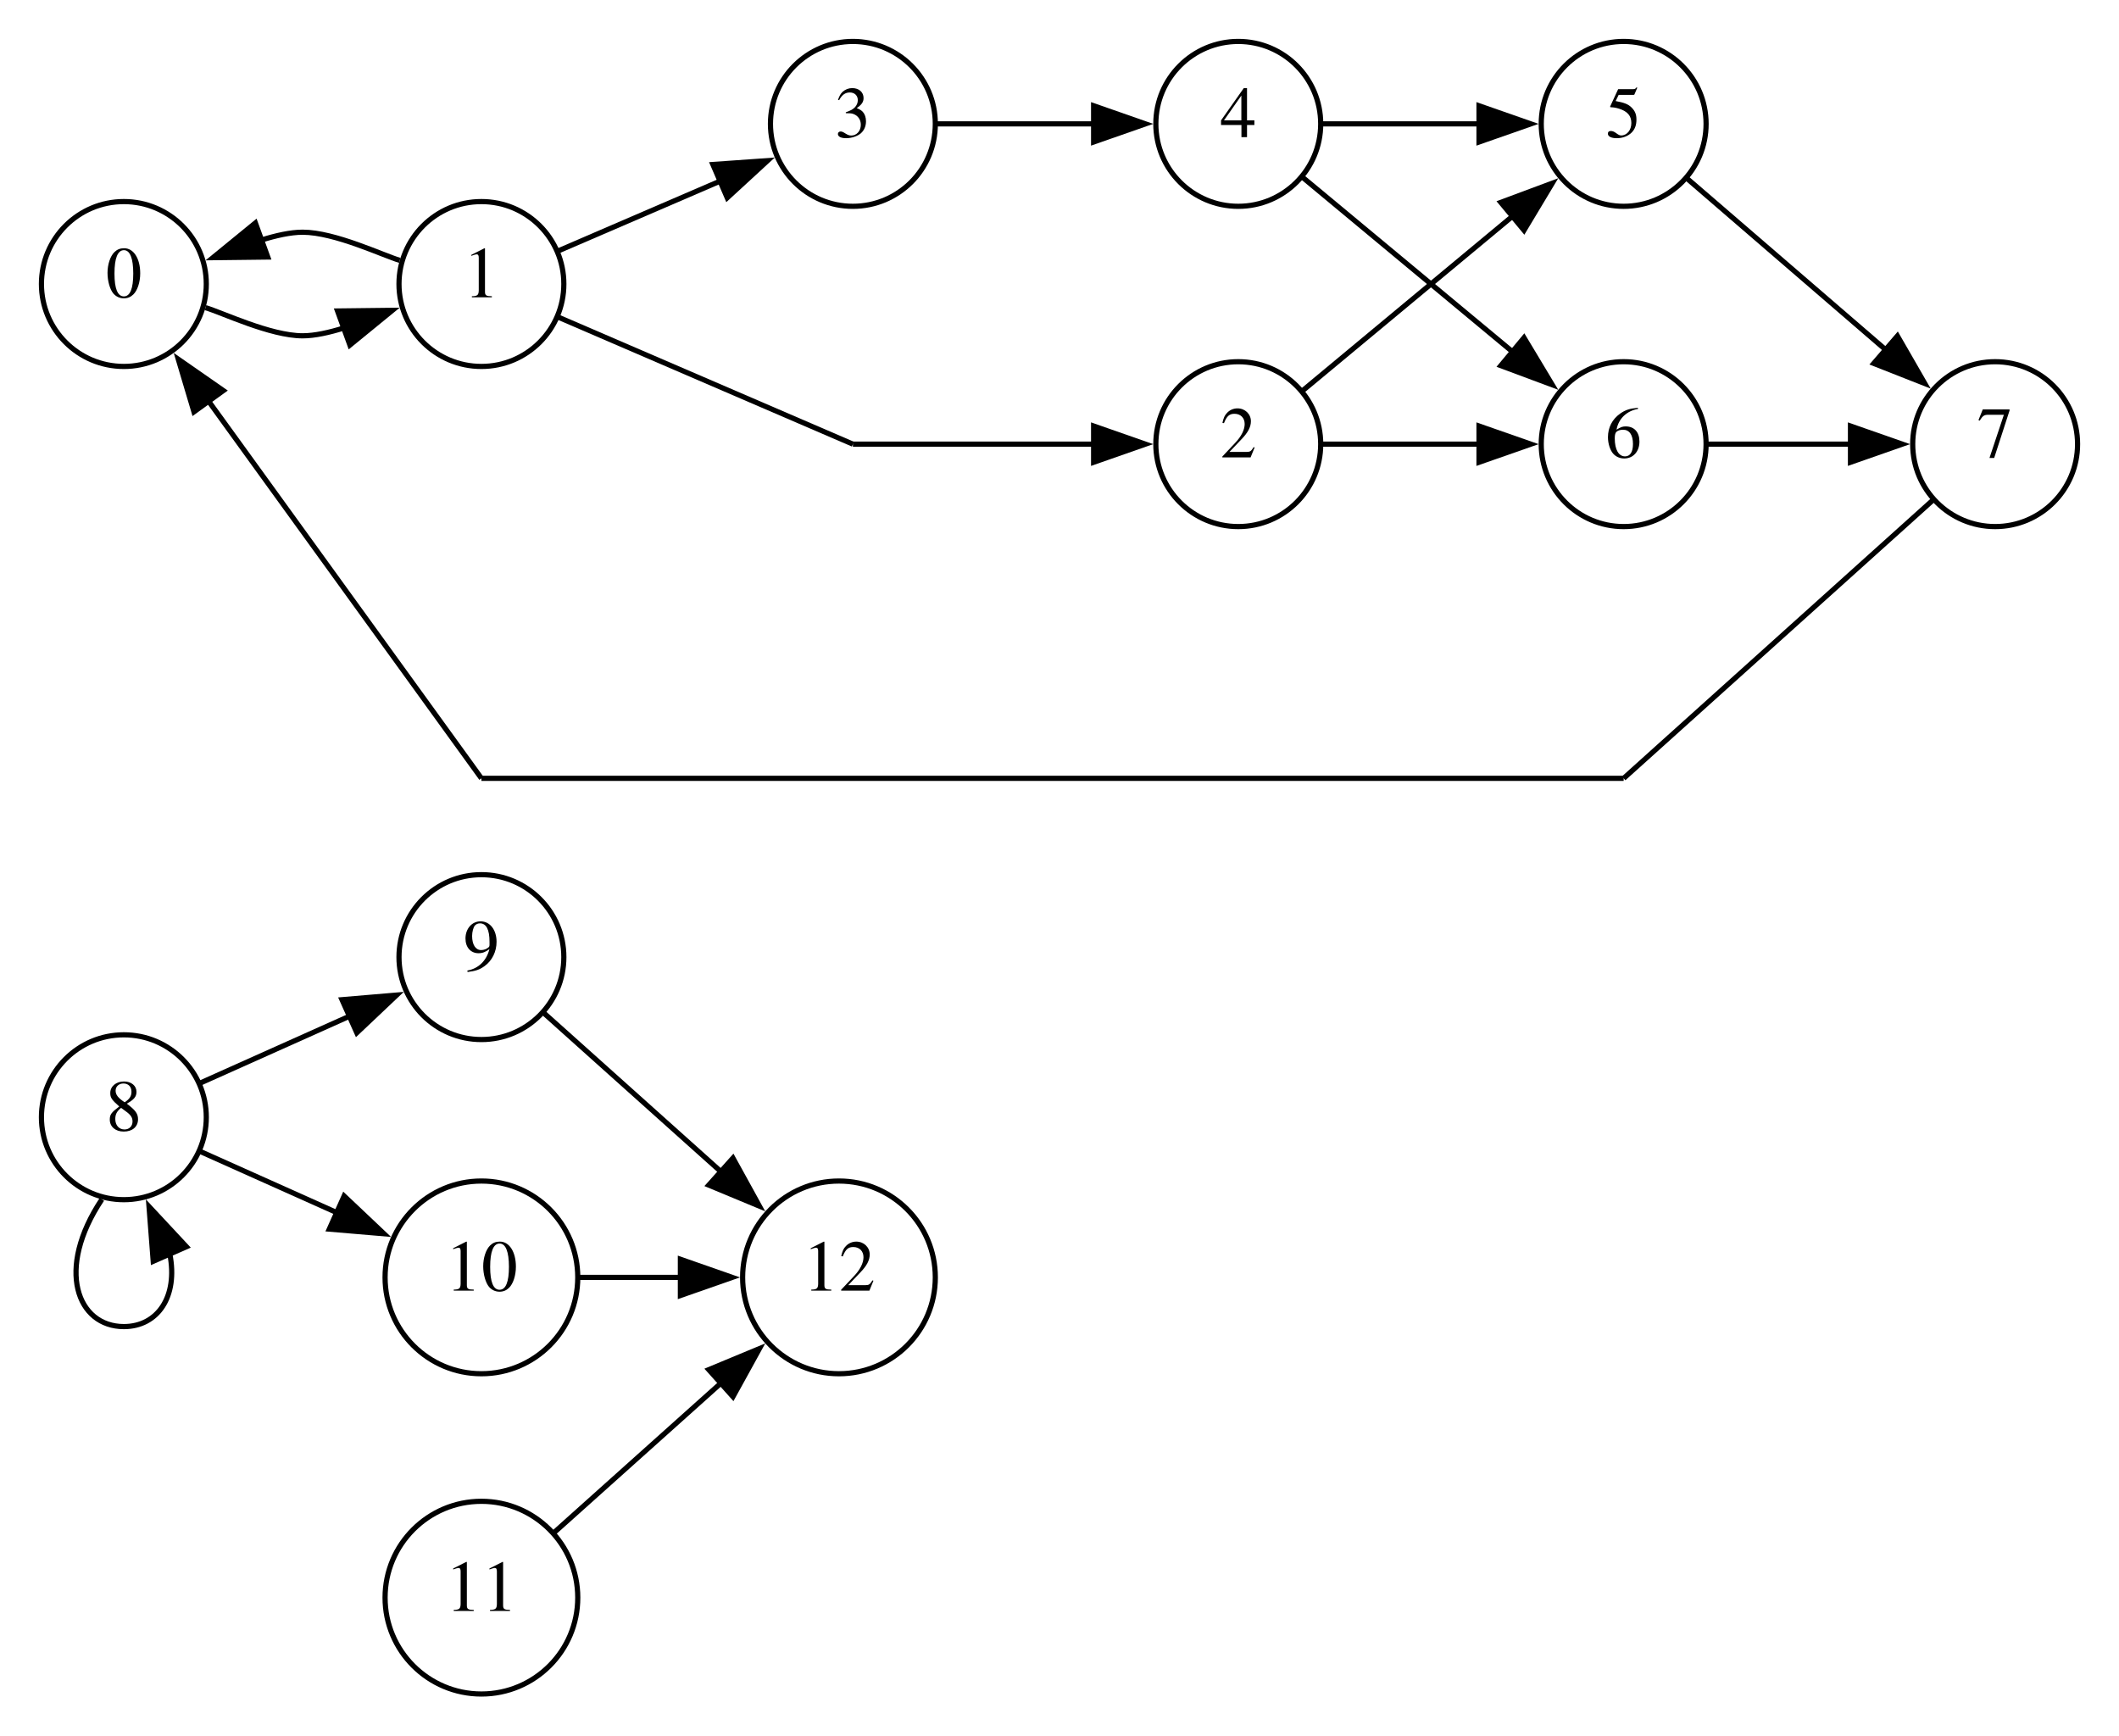
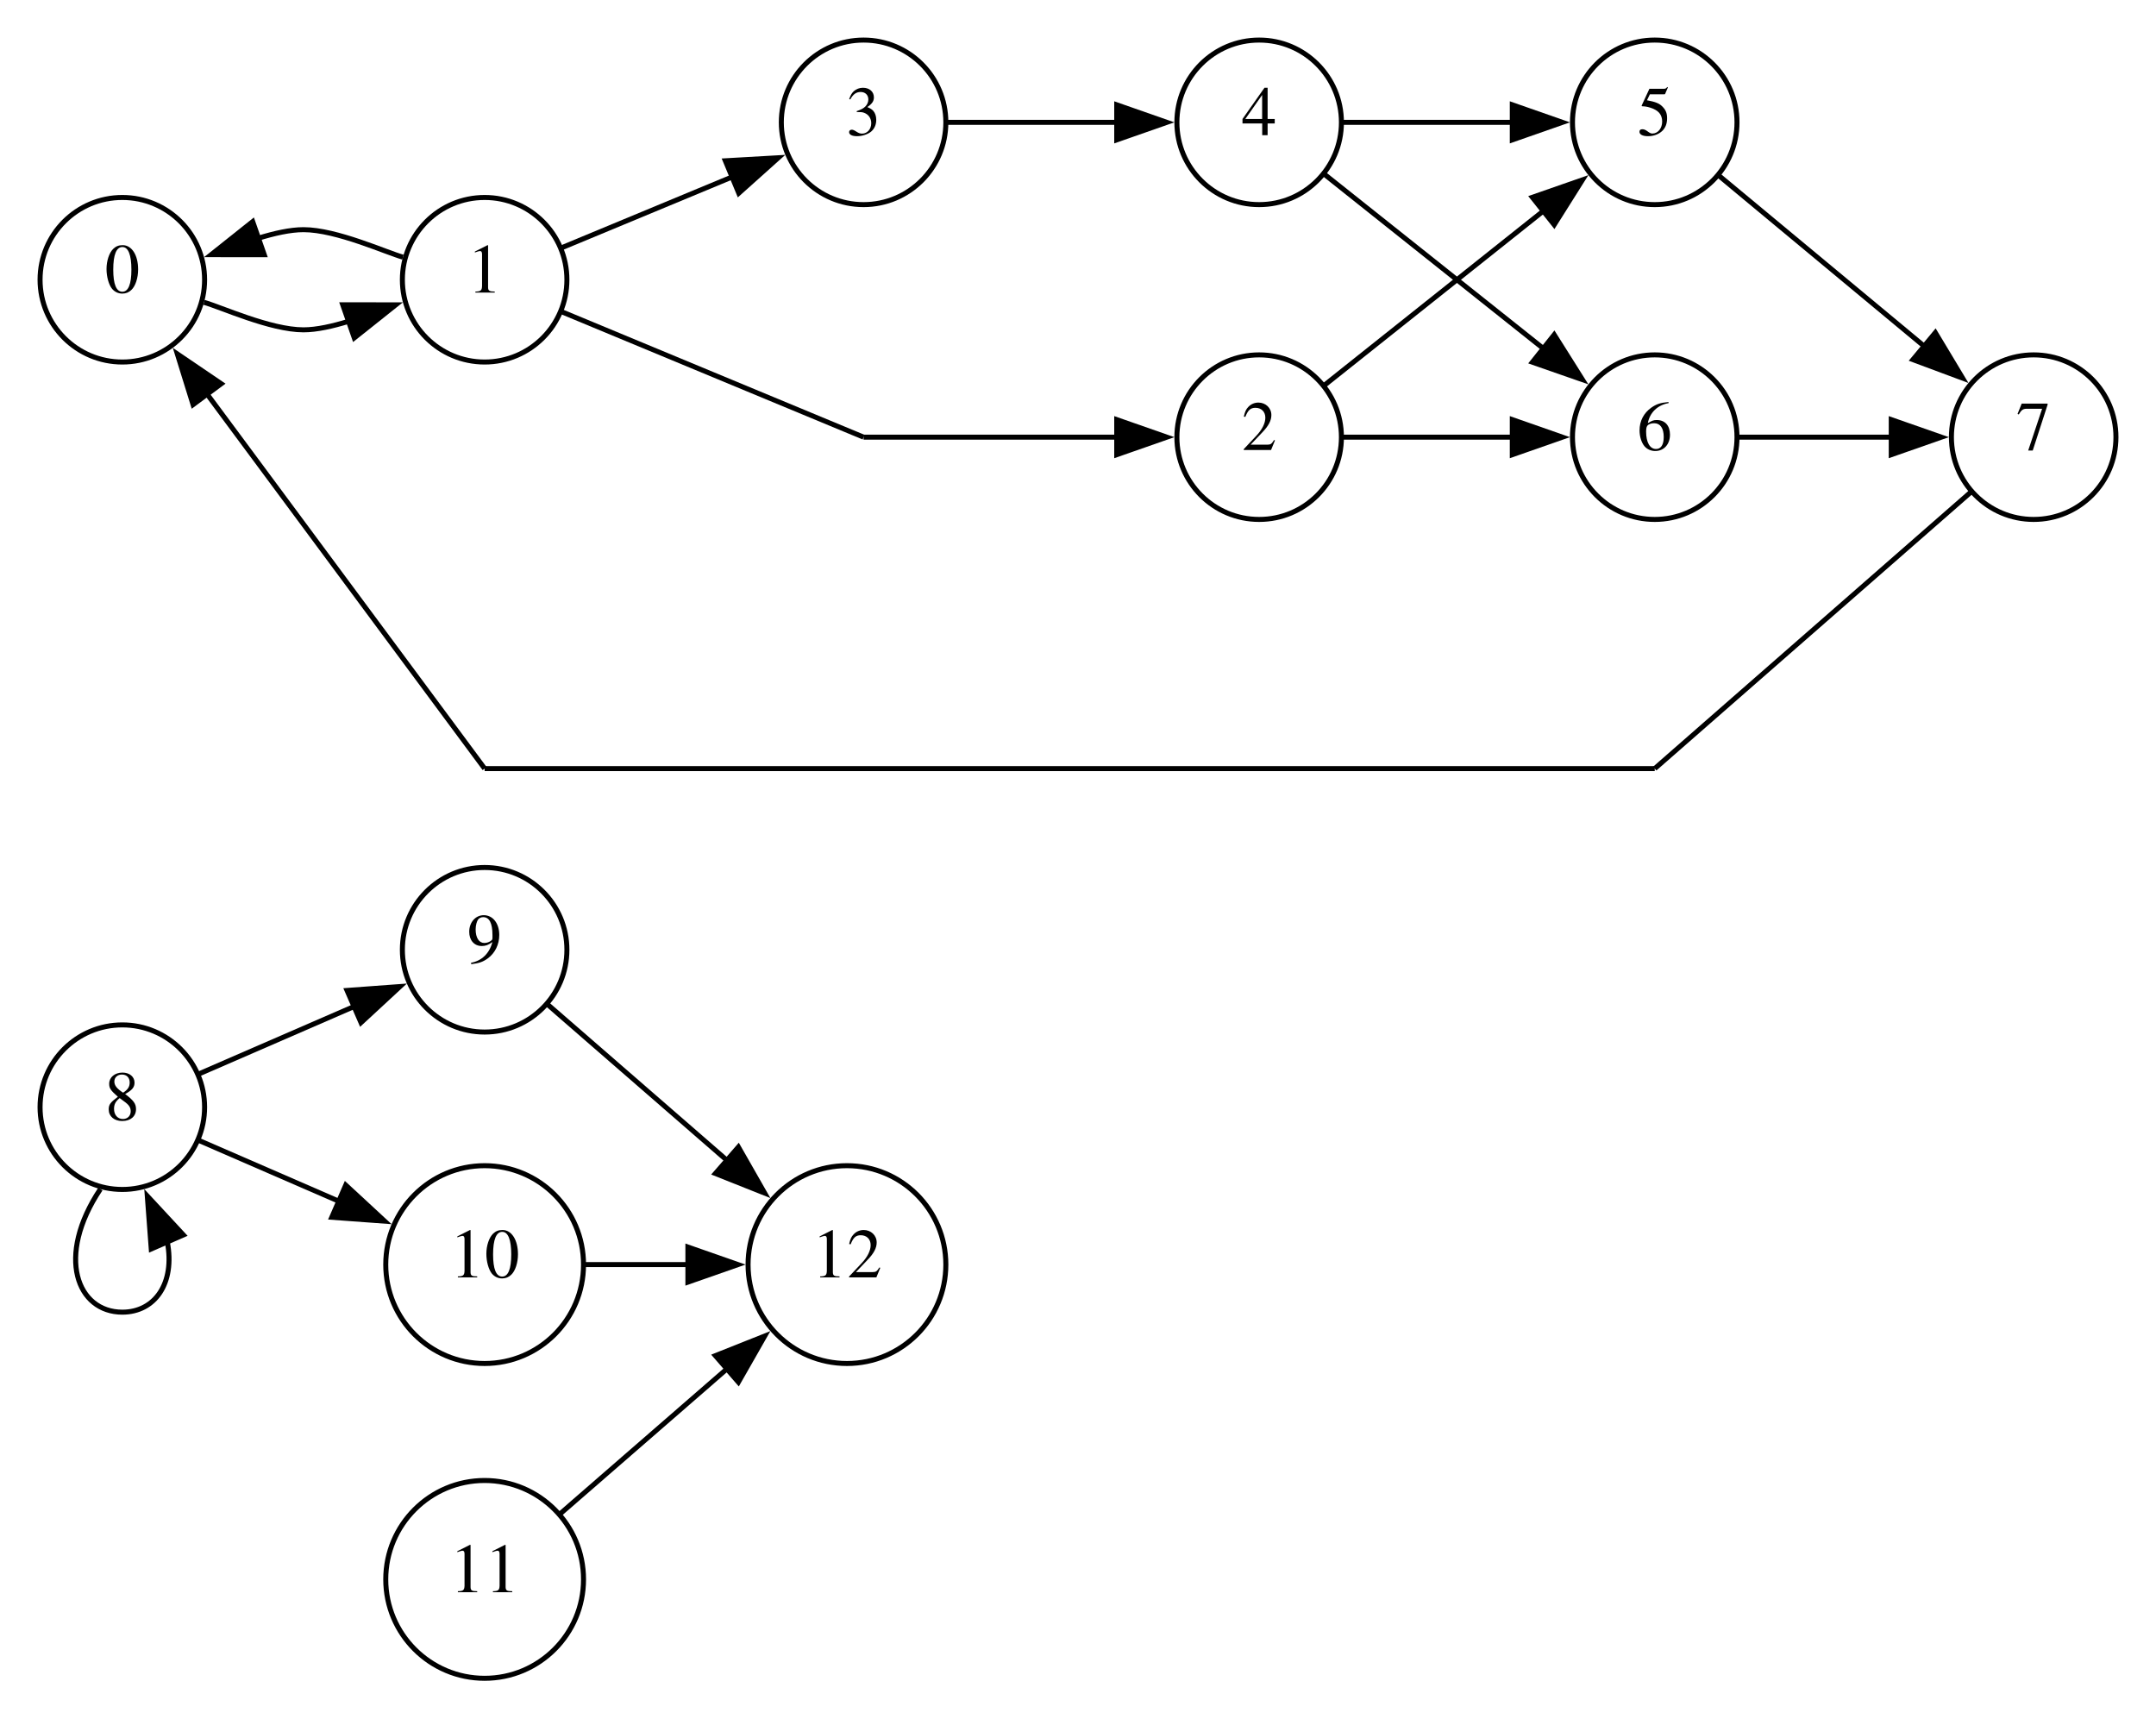
- <svg xmlns="http://www.w3.org/2000/svg" width="409.1" height="335.028" viewBox="0 0 409.1 335.028">
-   <g id="graph0" class="graph" transform="translate(23.91383,23.91383) scale(1.0)">
-     <rect x="-23.914" y="-23.914" width="409.1" height="335.028" fill="none" />
+ <svg xmlns="http://www.w3.org/2000/svg" width="430.519" height="343.083" viewBox="0 0 430.519 343.083">
+   <g id="graph0" class="graph" transform="translate(24.42681,24.42681) scale(1.0)">
+     <rect x="-24.427" y="-24.427" width="430.519" height="343.083" fill="none" />
    <g class="node" id="node0">
-       <circle cx="0" cy="30.914" r="15.914" fill="none" stroke="black" />
-       <text x="0" y="30.914" text-anchor="middle" dominant-baseline="central" font-family="Times,serif" font-size="14">0</text>
+       <circle cx="0" cy="31.427" r="16.427" fill="none" stroke="black" />
+       <text x="0" y="31.427" text-anchor="middle" dominant-baseline="central" font-family="Times,serif" font-size="14">0</text>
    </g>
    <g class="node" id="node1">
-       <circle cx="69.03" cy="30.914" r="15.914" fill="none" stroke="black" />
-       <text x="69.03" y="30.914" text-anchor="middle" dominant-baseline="central" font-family="Times,serif" font-size="14">1</text>
+       <circle cx="72.348" cy="31.427" r="16.427" fill="none" stroke="black" />
+       <text x="72.348" y="31.427" text-anchor="middle" dominant-baseline="central" font-family="Times,serif" font-size="14">1</text>
    </g>
    <g class="node" id="node2">
-       <circle cx="215.151" cy="61.828" r="15.914" fill="none" stroke="black" />
-       <text x="215.151" y="61.828" text-anchor="middle" dominant-baseline="central" font-family="Times,serif" font-size="14">2</text>
+       <circle cx="227.007" cy="62.854" r="16.427" fill="none" stroke="black" />
+       <text x="227.007" y="62.854" text-anchor="middle" dominant-baseline="central" font-family="Times,serif" font-size="14">2</text>
    </g>
    <g class="node" id="node3">
-       <circle cx="140.747" cy="0" r="15.914" fill="none" stroke="black" />
-       <text x="140.747" y="0" text-anchor="middle" dominant-baseline="central" font-family="Times,serif" font-size="14">3</text>
+       <circle cx="148.017" cy="0" r="16.427" fill="none" stroke="black" />
+       <text x="148.017" y="0" text-anchor="middle" dominant-baseline="central" font-family="Times,serif" font-size="14">3</text>
    </g>
    <g class="node" id="node4">
-       <circle cx="215.151" cy="0" r="15.914" fill="none" stroke="black" />
-       <text x="215.151" y="0" text-anchor="middle" dominant-baseline="central" font-family="Times,serif" font-size="14">4</text>
+       <circle cx="227.007" cy="0" r="16.427" fill="none" stroke="black" />
+       <text x="227.007" y="0" text-anchor="middle" dominant-baseline="central" font-family="Times,serif" font-size="14">4</text>
    </g>
    <g class="node" id="node5">
-       <circle cx="289.555" cy="0" r="15.914" fill="none" stroke="black" />
-       <text x="289.555" y="0" text-anchor="middle" dominant-baseline="central" font-family="Times,serif" font-size="14">5</text>
+       <circle cx="305.997" cy="0" r="16.427" fill="none" stroke="black" />
+       <text x="305.997" y="0" text-anchor="middle" dominant-baseline="central" font-family="Times,serif" font-size="14">5</text>
    </g>
    <g class="node" id="node6">
-       <circle cx="289.555" cy="61.828" r="15.914" fill="none" stroke="black" />
-       <text x="289.555" y="61.828" text-anchor="middle" dominant-baseline="central" font-family="Times,serif" font-size="14">6</text>
+       <circle cx="305.997" cy="62.854" r="16.427" fill="none" stroke="black" />
+       <text x="305.997" y="62.854" text-anchor="middle" dominant-baseline="central" font-family="Times,serif" font-size="14">6</text>
    </g>
    <g class="node" id="node7">
-       <circle cx="361.273" cy="61.828" r="15.914" fill="none" stroke="black" />
-       <text x="361.273" y="61.828" text-anchor="middle" dominant-baseline="central" font-family="Times,serif" font-size="14">7</text>
+       <circle cx="381.666" cy="62.854" r="16.427" fill="none" stroke="black" />
+       <text x="381.666" y="62.854" text-anchor="middle" dominant-baseline="central" font-family="Times,serif" font-size="14">7</text>
    </g>
    <g class="node" id="node8">
-       <circle cx="0" cy="191.771" r="15.914" fill="none" stroke="black" />
-       <text x="0" y="191.771" text-anchor="middle" dominant-baseline="central" font-family="Times,serif" font-size="14">8</text>
+       <circle cx="0" cy="196.629" r="16.427" fill="none" stroke="black" />
+       <text x="0" y="196.629" text-anchor="middle" dominant-baseline="central" font-family="Times,serif" font-size="14">8</text>
    </g>
    <g class="node" id="node9">
-       <circle cx="69.03" cy="160.857" r="15.914" fill="none" stroke="black" />
-       <text x="69.03" y="160.857" text-anchor="middle" dominant-baseline="central" font-family="Times,serif" font-size="14">9</text>
+       <circle cx="72.348" cy="165.202" r="16.427" fill="none" stroke="black" />
+       <text x="72.348" y="165.202" text-anchor="middle" dominant-baseline="central" font-family="Times,serif" font-size="14">9</text>
    </g>
    <g class="node" id="node10">
-       <circle cx="69.03" cy="222.685" r="18.601" fill="none" stroke="black" />
-       <text x="69.03" y="222.685" text-anchor="middle" dominant-baseline="central" font-family="Times,serif" font-size="14">10</text>
+       <circle cx="72.348" cy="228.056" r="19.747" fill="none" stroke="black" />
+       <text x="72.348" y="228.056" text-anchor="middle" dominant-baseline="central" font-family="Times,serif" font-size="14">10</text>
    </g>
    <g class="node" id="node11">
-       <circle cx="69.03" cy="284.513" r="18.601" fill="none" stroke="black" />
-       <text x="69.03" y="284.513" text-anchor="middle" dominant-baseline="central" font-family="Times,serif" font-size="14">11</text>
+       <circle cx="72.348" cy="290.909" r="19.747" fill="none" stroke="black" />
+       <text x="72.348" y="290.909" text-anchor="middle" dominant-baseline="central" font-family="Times,serif" font-size="14">11</text>
    </g>
    <g class="node" id="node12">
-       <circle cx="138.06" cy="222.685" r="18.601" fill="none" stroke="black" />
-       <text x="138.06" y="222.685" text-anchor="middle" dominant-baseline="central" font-family="Times,serif" font-size="14">12</text>
+       <circle cx="144.697" cy="228.056" r="19.747" fill="none" stroke="black" />
+       <text x="144.697" y="228.056" text-anchor="middle" dominant-baseline="central" font-family="Times,serif" font-size="14">12</text>
    </g>
    <g class="node" id="node13">
      </g>
    <g class="node" id="node14">
      </g>
    <g class="node" id="node15">
      </g>
    <g class="edge" id="edge1">
-       <path d="M 15.765 35.482 C 18.89 36.387 28.265 40.914 34.515 40.914 C 36.884 40.914 39.701 40.264 42.457 39.407" fill="none" stroke="black" />
-       <polygon points="51.842,35.998 43.637,42.702 41.248,36.122 51.842,35.998" fill="black" stroke="black" />
+       <path d="M 16.315 35.937 C 19.625 36.852 29.554 41.427 36.174 41.427 C 38.849 41.427 42.063 40.68 45.163 39.73" fill="none" stroke="black" />
+       <polygon points="54.604,36.436 46.316,43.035 44.01,36.425 54.604,36.436" fill="black" stroke="black" />
    </g>
    <g class="edge" id="edge2">
-       <line x1="83.919" y1="24.496" x2="115.101" y2="11.055" stroke="black" />
-       <polygon points="124.284,7.096 116.486,14.269 113.715,7.841 124.284,7.096" fill="black" stroke="black" />
+       <line x1="87.796" y1="25.011" x2="121.752" y2="10.908" stroke="black" />
+       <polygon points="130.987,7.073 123.095,14.141 120.41,7.676 130.987,7.073" fill="black" stroke="black" />
    </g>
    <g class="edge" id="edge3">
-       <line x1="227.621" y1="51.465" x2="268.076" y2="17.849" stroke="black" />
-       <polygon points="275.767,11.458 270.313,20.541 265.839,15.157 275.767,11.458" fill="black" stroke="black" />
+       <line x1="240.096" y1="52.439" x2="283.742" y2="17.708" stroke="black" />
+       <polygon points="291.567,11.482 285.921,20.447 281.563,14.97 291.567,11.482" fill="black" stroke="black" />
    </g>
    <g class="edge" id="edge4">
-       <line x1="231.365" y1="61.828" x2="261.628" y2="61.828" stroke="black" />
-       <polygon points="271.628,61.828 261.628,65.328 261.628,58.328 271.628,61.828" fill="black" stroke="black" />
+       <line x1="243.734" y1="62.854" x2="277.556" y2="62.854" stroke="black" />
+       <polygon points="287.556,62.854 277.556,66.354 277.556,59.354 287.556,62.854" fill="black" stroke="black" />
    </g>
    <g class="edge" id="edge5">
-       <line x1="156.961" y1="0" x2="187.224" y2="3.420117010318903e-15" stroke="black" />
-       <polygon points="197.224,2.19547021117155e-15 187.224,3.5 187.224,-3.5 197.224,2.19547021117155e-15" fill="black" stroke="black" />
+       <line x1="164.744" y1="0" x2="198.567" y2="3.482938561674703e-15" stroke="black" />
+       <polygon points="208.567,2.2582917625273497e-15 198.567,3.5 198.567,-3.5 208.567,2.2582917625273497e-15" fill="black" stroke="black" />
    </g>
    <g class="edge" id="edge6">
-       <line x1="231.365" y1="0" x2="261.628" y2="3.420117010318903e-15" stroke="black" />
-       <polygon points="271.628,2.19547021117155e-15 261.628,3.5 261.628,-3.5 271.628,2.19547021117155e-15" fill="black" stroke="black" />
+       <line x1="243.734" y1="0" x2="277.556" y2="3.482938561674703e-15" stroke="black" />
+       <polygon points="287.556,2.2582917625273497e-15 277.556,3.5 277.556,-3.5 287.556,2.2582917625273497e-15" fill="black" stroke="black" />
    </g>
    <g class="edge" id="edge7">
-       <line x1="227.621" y1="10.362" x2="268.076" y2="43.979" stroke="black" />
-       <polygon points="275.767,50.37 265.839,46.671 270.313,41.287 275.767,50.37" fill="black" stroke="black" />
+       <line x1="240.096" y1="10.415" x2="283.742" y2="45.145" stroke="black" />
+       <polygon points="291.567,51.372 281.563,47.884 285.921,42.406 291.567,51.372" fill="black" stroke="black" />
    </g>
    <g class="edge" id="edge8">
-       <line x1="301.836" y1="10.587" x2="340.12" y2="43.592" stroke="black" />
-       <polygon points="347.694,50.122 337.835,46.243 342.406,40.941 347.694,50.122" fill="black" stroke="black" />
+       <line x1="318.864" y1="10.688" x2="359.788" y2="44.681" stroke="black" />
+       <polygon points="367.481,51.071 357.552,47.374 362.025,41.989 367.481,51.071" fill="black" stroke="black" />
    </g>
    <g class="edge" id="edge9">
-       <line x1="305.769" y1="61.828" x2="333.345" y2="61.828" stroke="black" />
-       <polygon points="343.345,61.828 333.345,65.328 333.345,58.328 343.345,61.828" fill="black" stroke="black" />
+       <line x1="322.723" y1="62.854" x2="353.225" y2="62.854" stroke="black" />
+       <polygon points="363.225,62.854 353.225,66.354 353.225,59.354 363.225,62.854" fill="black" stroke="black" />
    </g>
    <g class="edge" id="edge10">
-       <path d="M 53.264 26.346 C 50.139 25.441 40.765 20.914 34.515 20.914 C 32.146 20.914 29.329 21.564 26.573 22.421" fill="none" stroke="black" />
-       <polygon points="17.188,25.829 25.393,19.126 27.782,25.705 17.188,25.829" fill="black" stroke="black" />
+       <path d="M 56.034 26.917 C 52.724 26.002 42.794 21.427 36.174 21.427 C 33.5 21.427 30.285 22.174 27.185 23.124" fill="none" stroke="black" />
+       <polygon points="17.744,26.418 26.033,19.819 28.339,26.428 17.744,26.418" fill="black" stroke="black" />
    </g>
    <g class="edge" id="edge11">
-       <line x1="14.798" y1="185.144" x2="43.542" y2="172.272" stroke="black" />
-       <polygon points="52.668,168.185 44.972,175.466 42.111,169.078 52.668,168.185" fill="black" stroke="black" />
+       <line x1="15.342" y1="189.965" x2="46.263" y2="176.533" stroke="black" />
+       <polygon points="55.435,172.549 47.657,179.743 44.868,173.323 55.435,172.549" fill="black" stroke="black" />
    </g>
    <g class="edge" id="edge12">
-       <line x1="14.798" y1="198.398" x2="41.089" y2="210.172" stroke="black" />
-       <polygon points="50.216,214.26 39.659,213.367 42.52,206.978 50.216,214.26" fill="black" stroke="black" />
+       <line x1="15.342" y1="203.293" x2="43.217" y2="215.402" stroke="black" />
+       <polygon points="52.389,219.386 41.823,218.612 44.612,212.191 52.389,219.386" fill="black" stroke="black" />
    </g>
    <g class="edge" id="edge13">
-       <line x1="81.107" y1="171.675" x2="115.255" y2="202.26" stroke="black" />
-       <polygon points="122.704,208.931 112.92,204.867 117.59,199.653 122.704,208.931" fill="black" stroke="black" />
+       <line x1="84.976" y1="176.172" x2="120.72" y2="207.226" stroke="black" />
+       <polygon points="128.269,213.784 118.425,209.868 123.016,204.584 128.269,213.784" fill="black" stroke="black" />
    </g>
    <g class="edge" id="edge14">
-       <line x1="87.931" y1="222.685" x2="107.445" y2="222.685" stroke="black" />
-       <polygon points="117.445,222.685 107.445,226.185 107.445,219.185 117.445,222.685" fill="black" stroke="black" />
+       <line x1="92.396" y1="228.056" x2="112.936" y2="228.056" stroke="black" />
+       <polygon points="122.936,228.056 112.936,231.556 112.936,224.556 122.936,228.056" fill="black" stroke="black" />
    </g>
    <g class="edge" id="edge15">
-       <line x1="83.109" y1="271.902" x2="115.255" y2="243.111" stroke="black" />
-       <polygon points="122.704,236.439 117.59,245.718 112.92,240.503 122.704,236.439" fill="black" stroke="black" />
+       <line x1="87.482" y1="277.762" x2="120.72" y2="248.886" stroke="black" />
+       <polygon points="128.269,242.327 123.016,251.528 118.425,246.243 128.269,242.327" fill="black" stroke="black" />
    </g>
    <g class="edge" id="edge16">
-       <path d="M -4.248 207.626 C -13.248 221.126 -9 232.185 2.4746334058800125e-15 232.185 C 6.489 232.185 10.508 226.436 8.872 218.168" fill="none" stroke="black" />
-       <polygon points="4.856,209.012 12.078,216.764 5.667,219.576 4.856,209.012" fill="black" stroke="black" />
+       <path d="M -4.381 212.979 C -13.381 226.479 -9 237.556 2.5060441815579124e-15 237.556 C 6.489 237.556 10.577 231.797 8.98 223.525" fill="none" stroke="black" />
+       <polygon points="4.986,214.366 12.191,222.134 5.775,224.932 4.986,214.366" fill="black" stroke="black" />
    </g>
    <g class="edge" id="edge17">
-       <line x1="83.919" y1="37.332" x2="140.747" y2="61.828" stroke="black" />
-       <line x1="140.747" y1="61.828" x2="187.224" y2="61.828" stroke="black" />
-       <polygon points="197.224,61.828 187.224,65.328 187.224,58.328 197.224,61.828" fill="black" stroke="black" />
+       <line x1="87.796" y1="37.842" x2="148.017" y2="62.854" stroke="black" />
+       <line x1="148.017" y1="62.854" x2="198.567" y2="62.854" stroke="black" />
+       <polygon points="208.567,62.854 198.567,66.354 198.567,59.354 208.567,62.854" fill="black" stroke="black" />
    </g>
    <g class="edge" id="edge18">
-       <line x1="349.218" y1="72.671" x2="289.555" y2="126.343" stroke="black" />
-       <line x1="289.555" y1="126.343" x2="69.03" y2="126.343" stroke="black" />
-       <line x1="69.03" y1="126.343" x2="16.368" y2="53.542" stroke="black" />
-       <polygon points="10.507,45.439 19.204,51.49 13.532,55.593 10.507,45.439" fill="black" stroke="black" />
+       <line x1="369.075" y1="73.865" x2="305.997" y2="129.028" stroke="black" />
+       <line x1="305.997" y1="129.028" x2="72.348" y2="129.028" stroke="black" />
+       <line x1="72.348" y1="129.028" x2="16.936" y2="54.275" stroke="black" />
+       <polygon points="10.981,46.241 19.748,52.19 14.125,56.359 10.981,46.241" fill="black" stroke="black" />
    </g>
  </g>
</svg>
